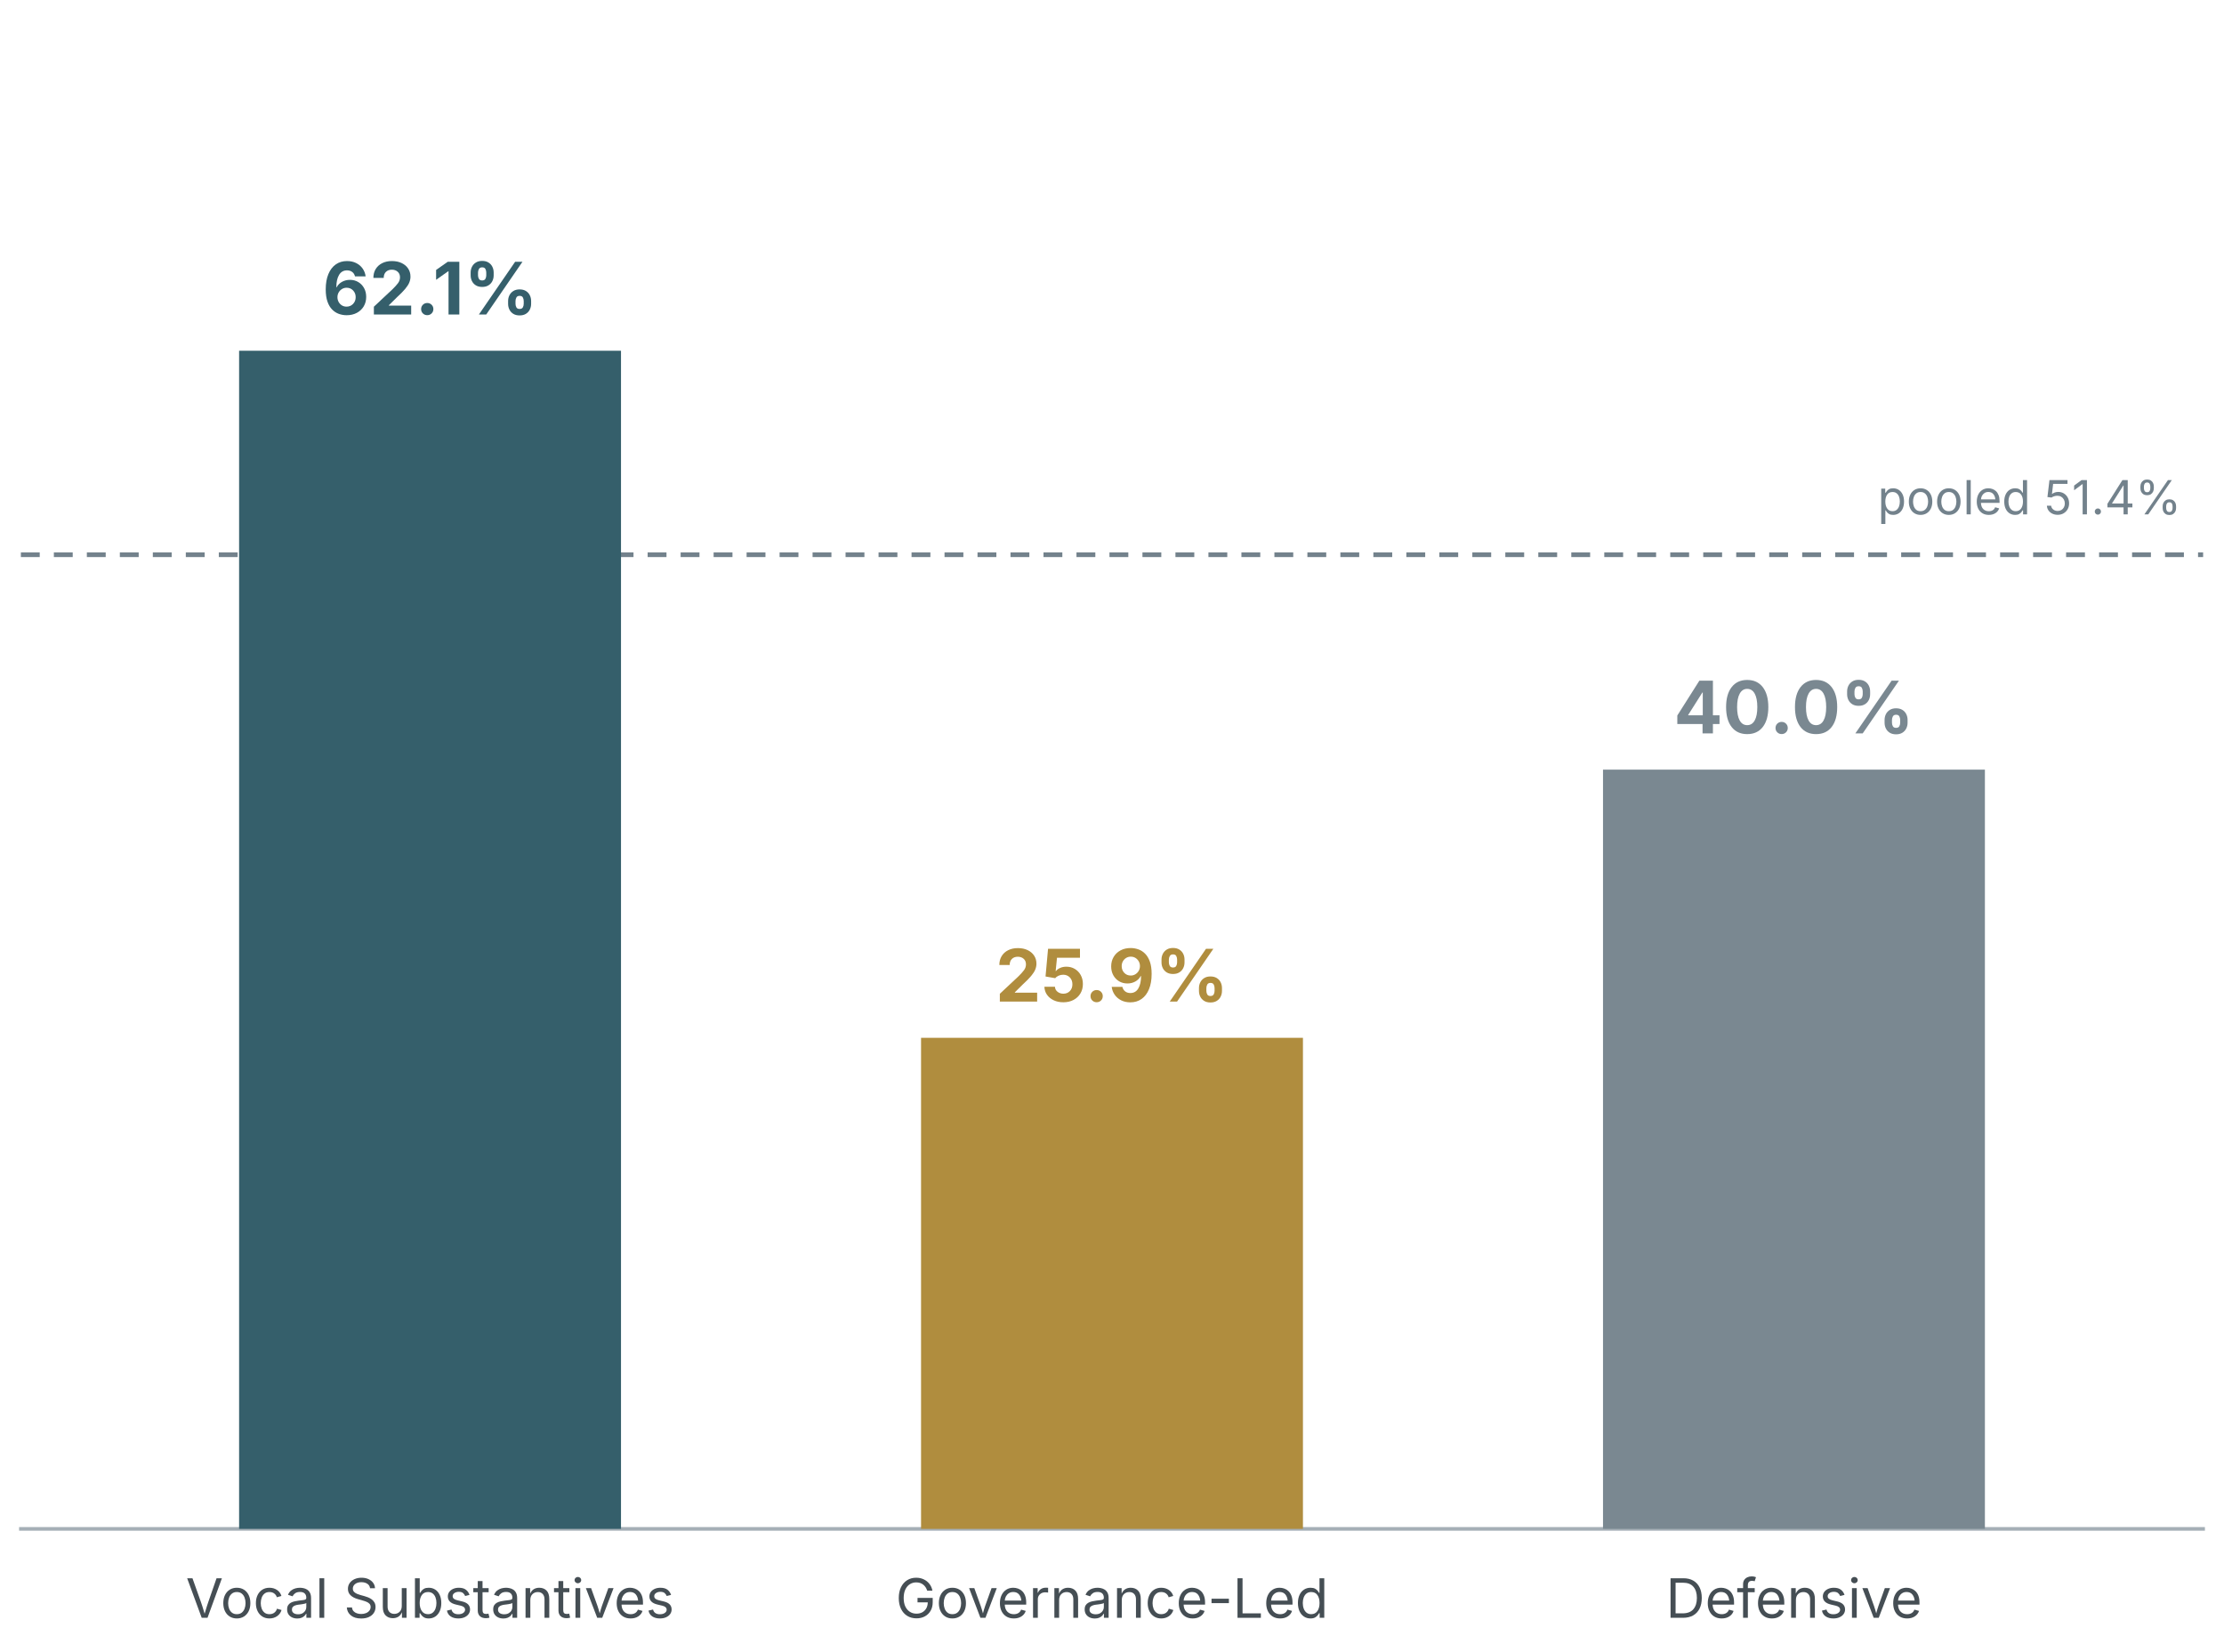
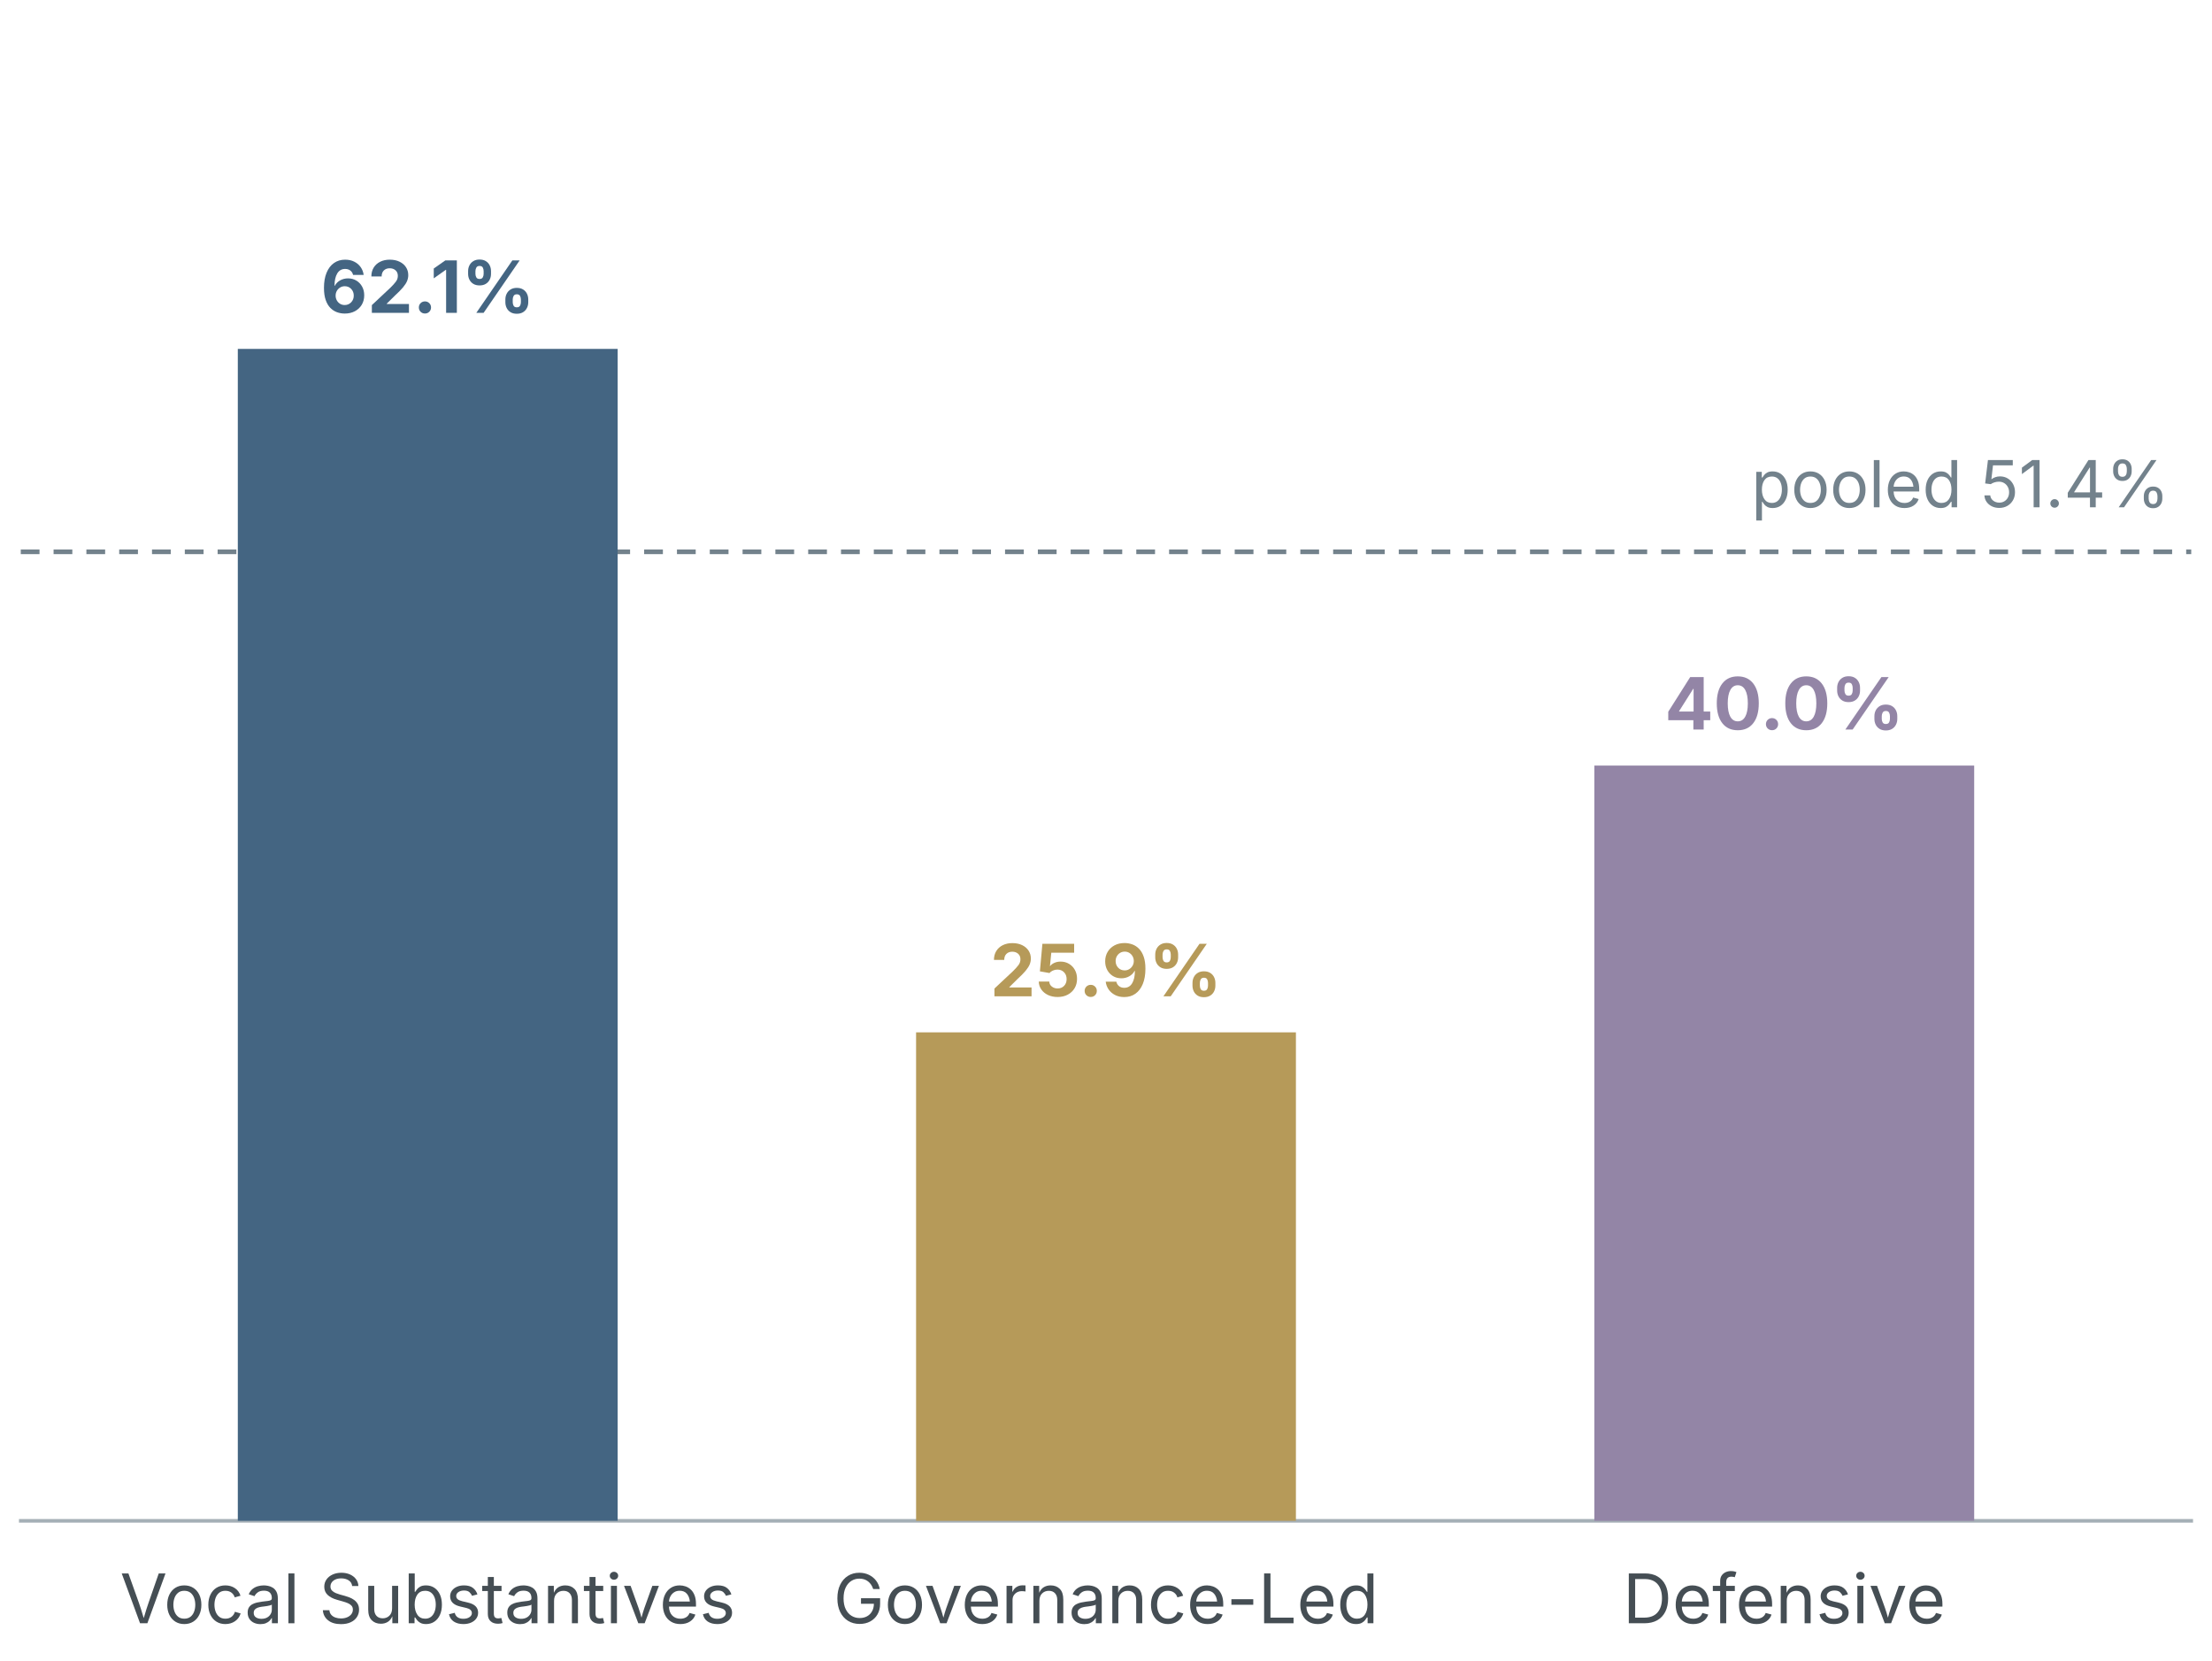
- <svg xmlns="http://www.w3.org/2000/svg" xmlns:xlink="http://www.w3.org/1999/xlink" width="613.52pt" height="455.669pt" viewBox="0 0 613.52 455.669" version="1.1">
+ <svg xmlns="http://www.w3.org/2000/svg" xmlns:xlink="http://www.w3.org/1999/xlink" width="613.52pt" height="460.509pt" viewBox="0 0 613.52 460.509" version="1.1">
  <defs>
    <style type="text/css">*{stroke-linejoin: round; stroke-linecap: butt}</style>
  </defs>
  <g id="figure_1">
    <g id="patch_1">
-       <path d="M 0 455.669  L 613.52 455.669  L 613.52 0  L 0 0  L 0 455.669  z " style="fill: none" />
+       <path d="M 0 460.509  L 613.52 460.509  L 613.52 0  L 0 0  L 0 460.509  z " style="fill: none" />
    </g>
    <g id="axes_1">
      <g id="patch_2">
        <path d="M 5.76 421.76  L 607.76 421.76  L 607.76 5.76  L 5.76 5.76  L 5.76 421.76  z " style="fill: none" />
      </g>
      <g id="matplotlib.axis_1">
        <g id="xtick_1">
          <g id="line2d_1" />
          <g id="text_1">
-             <g style="fill: #454e54" transform="translate(51.2475 446.2912) scale(0.15 -0.15)">
+             <g style="fill: #454e54" transform="translate(33.2775 450.1662) scale(0.19 -0.19)">
              <defs>
                <path id="Inter-Regular-1c8" d="M 1875 0  L 163 4656  L 788 4656  L 1772 1894  Q 1850 1678 1961 1329  Q 2072 981 2219 481  Q 2366 994 2477 1336  Q 2588 1678 2663 1894  L 3622 4656  L 4253 4656  L 2559 0  L 1875 0  z " transform="scale(0.015625)" />
                <path id="Inter-Regular-316" d="M 1916 -75  Q 1441 -75 1083 150  Q 725 375 525 781  Q 325 1188 325 1725  Q 325 2272 525 2680  Q 725 3088 1083 3313  Q 1441 3538 1916 3538  Q 2394 3538 2753 3313  Q 3113 3088 3313 2680  Q 3513 2272 3513 1725  Q 3513 1188 3313 781  Q 3113 375 2753 150  Q 2394 -75 1916 -75  z M 1916 428  Q 2269 428 2497 609  Q 2725 791 2834 1086  Q 2944 1381 2944 1725  Q 2944 2072 2834 2370  Q 2725 2669 2497 2851  Q 2269 3034 1916 3034  Q 1566 3034 1341 2851  Q 1116 2669 1006 2372  Q 897 2075 897 1725  Q 897 1381 1006 1086  Q 1116 791 1341 609  Q 1566 428 1916 428  z " transform="scale(0.015625)" />
                <path id="Inter-Regular-24a" d="M 1916 -75  Q 1441 -75 1083 150  Q 725 375 525 781  Q 325 1188 325 1725  Q 325 2272 525 2680  Q 725 3088 1083 3313  Q 1441 3538 1916 3538  Q 2422 3538 2805 3283  Q 3188 3028 3331 2572  L 2791 2419  Q 2713 2688 2486 2861  Q 2259 3034 1916 3034  Q 1566 3034 1341 2851  Q 1116 2669 1006 2372  Q 897 2075 897 1725  Q 897 1381 1006 1086  Q 1116 791 1341 609  Q 1566 428 1916 428  Q 2269 428 2498 608  Q 2728 788 2806 1072  L 3344 919  Q 3203 453 2815 189  Q 2428 -75 1916 -75  z " transform="scale(0.015625)" />
                <path id="Inter-Regular-1fb" d="M 1472 -81  Q 1141 -81 870 44  Q 600 169 440 409  Q 281 650 281 994  Q 281 1294 400 1481  Q 519 1669 717 1776  Q 916 1884 1156 1937  Q 1397 1991 1641 2022  Q 1953 2063 2150 2084  Q 2347 2106 2442 2159  Q 2538 2213 2538 2341  L 2538 2359  Q 2538 2684 2353 2864  Q 2169 3044 1806 3044  Q 1428 3044 1215 2880  Q 1003 2716 922 2531  L 381 2709  Q 516 3028 744 3208  Q 972 3388 1247 3463  Q 1522 3538 1791 3538  Q 1966 3538 2189 3495  Q 2413 3453 2620 3328  Q 2828 3203 2964 2958  Q 3100 2713 3100 2303  L 3100 0  L 2547 0  L 2547 475  L 2509 475  Q 2450 353 2319 223  Q 2188 94 1978 6  Q 1769 -81 1472 -81  z M 1569 416  Q 1881 416 2097 537  Q 2313 659 2425 854  Q 2538 1050 2538 1263  L 2538 1747  Q 2503 1706 2387 1673  Q 2272 1641 2123 1616  Q 1975 1591 1836 1573  Q 1697 1556 1616 1547  Q 1413 1522 1236 1461  Q 1059 1400 953 1283  Q 847 1166 847 966  Q 847 694 1051 555  Q 1256 416 1569 416  z " transform="scale(0.015625)" />
                <path id="Inter-Regular-2e0" d="M 1056 4656  L 1056 0  L 494 0  L 494 4656  L 1056 4656  z " transform="scale(0.015625)" />
                <path id="Inter-Regular-6f1" transform="scale(0.015625)" />
                <path id="Inter-Regular-18d" d="M 2053 -81  Q 1297 -81 850 276  Q 403 634 363 1219  L 972 1219  Q 997 956 1150 786  Q 1303 616 1542 533  Q 1781 450 2053 450  Q 2369 450 2620 553  Q 2872 656 3019 843  Q 3166 1031 3166 1278  Q 3166 1503 3039 1643  Q 2913 1784 2703 1875  Q 2494 1966 2244 2034  L 1681 2194  Q 1119 2353 806 2650  Q 494 2947 494 3409  Q 494 3803 706 4098  Q 919 4394 1281 4556  Q 1644 4719 2094 4719  Q 2553 4719 2906 4556  Q 3259 4394 3464 4114  Q 3669 3834 3681 3481  L 3100 3481  Q 3059 3822 2775 4008  Q 2491 4194 2075 4194  Q 1622 4194 1347 3980  Q 1072 3766 1072 3438  Q 1072 3194 1223 3045  Q 1375 2897 1583 2814  Q 1791 2731 1959 2684  L 2425 2556  Q 2613 2506 2839 2418  Q 3066 2331 3272 2186  Q 3478 2041 3611 1817  Q 3744 1594 3744 1269  Q 3744 888 3545 581  Q 3347 275 2969 97  Q 2591 -81 2053 -81  z " transform="scale(0.015625)" />
                <path id="Inter-Regular-393" d="M 1678 -44  Q 1150 -44 822 284  Q 494 613 494 1275  L 494 3494  L 1056 3494  L 1056 1322  Q 1056 919 1268 691  Q 1481 463 1847 463  Q 2222 463 2473 708  Q 2725 953 2725 1400  L 2725 3494  L 3291 3494  L 3291 0  L 2747 0  L 2747 653  Q 2575 272 2298 114  Q 2022 -44 1678 -44  z " transform="scale(0.015625)" />
                <path id="Inter-Regular-242" d="M 2116 -75  Q 1784 -75 1581 39  Q 1378 153 1268 298  Q 1159 444 1100 541  L 1038 541  L 1038 0  L 494 0  L 494 4656  L 1056 4656  L 1056 2934  L 1100 2934  Q 1159 3028 1265 3170  Q 1372 3313 1572 3425  Q 1772 3538 2113 3538  Q 2550 3538 2883 3319  Q 3216 3100 3405 2695  Q 3594 2291 3594 1738  Q 3594 1181 3406 775  Q 3219 369 2886 147  Q 2553 -75 2116 -75  z M 2031 428  Q 2359 428 2579 604  Q 2800 781 2911 1079  Q 3022 1378 3022 1744  Q 3022 2106 2912 2398  Q 2803 2691 2583 2862  Q 2363 3034 2031 3034  Q 1550 3034 1300 2678  Q 1050 2322 1050 1744  Q 1050 1159 1303 793  Q 1556 428 2031 428  z " transform="scale(0.015625)" />
                <path id="Inter-Regular-367" d="M 1681 -75  Q 1144 -75 787 159  Q 431 394 338 847  L 872 975  Q 947 688 1155 553  Q 1363 419 1675 419  Q 2041 419 2258 575  Q 2475 731 2475 947  Q 2475 1306 1963 1428  L 1381 1566  Q 444 1788 444 2519  Q 444 2819 612 3048  Q 781 3278 1073 3408  Q 1366 3538 1738 3538  Q 2278 3538 2576 3302  Q 2875 3066 2994 2697  L 2484 2566  Q 2413 2753 2245 2906  Q 2078 3059 1741 3059  Q 1428 3059 1220 2915  Q 1013 2772 1013 2553  Q 1013 2359 1153 2242  Q 1294 2125 1600 2053  L 2128 1928  Q 2603 1816 2831 1580  Q 3059 1344 3059 984  Q 3059 678 2886 439  Q 2713 200 2402 62  Q 2091 -75 1681 -75  z " transform="scale(0.015625)" />
                <path id="Inter-Regular-379" d="M 1869 3494  L 1869 3013  L 1150 3013  L 1150 906  Q 1150 672 1245 564  Q 1341 456 1563 456  Q 1616 456 1698 468  Q 1781 481 1850 494  L 1966 19  Q 1878 -13 1767 -28  Q 1656 -44 1547 -44  Q 1094 -44 841 195  Q 588 434 588 863  L 588 3013  L 63 3013  L 63 3494  L 588 3494  L 588 4325  L 1150 4325  L 1150 3494  L 1869 3494  z " transform="scale(0.015625)" />
                <path id="Inter-Regular-305" d="M 1056 2094  L 1056 0  L 494 0  L 494 3494  L 1034 3494  L 1038 2847  Q 1206 3219 1479 3378  Q 1753 3538 2106 3538  Q 2638 3538 2963 3209  Q 3288 2881 3288 2219  L 3288 0  L 2725 0  L 2725 2172  Q 2725 2575 2514 2803  Q 2303 3031 1938 3031  Q 1559 3031 1307 2786  Q 1056 2541 1056 2094  z " transform="scale(0.015625)" />
                <path id="Inter-Regular-2b1" d="M 494 0  L 494 3494  L 1056 3494  L 1056 0  L 494 0  z M 778 4066  Q 619 4066 503 4175  Q 387 4284 387 4438  Q 387 4594 503 4701  Q 619 4809 778 4809  Q 940 4809 1056 4701  Q 1172 4594 1172 4438  Q 1172 4284 1056 4175  Q 940 4066 778 4066  z " transform="scale(0.015625)" />
                <path id="Inter-Regular-3d4" d="M 1503 0  L 169 3494  L 784 3494  L 1528 1422  Q 1609 1194 1675 967  Q 1741 741 1800 522  Q 1859 741 1923 967  Q 1988 1194 2069 1422  L 2813 3494  L 3428 3494  L 2094 0  L 1503 0  z " transform="scale(0.015625)" />
                <path id="Inter-Regular-266" d="M 1963 -75  Q 1456 -75 1089 150  Q 722 375 523 778  Q 325 1181 325 1719  Q 325 2256 519 2665  Q 713 3075 1067 3306  Q 1422 3538 1897 3538  Q 2175 3538 2445 3445  Q 2716 3353 2936 3148  Q 3156 2944 3287 2609  Q 3419 2275 3419 1791  L 3419 1556  L 894 1556  Q 916 1009 1208 717  Q 1500 425 1966 425  Q 2275 425 2498 561  Q 2722 697 2819 963  L 3363 813  Q 3241 416 2870 170  Q 2500 -75 1963 -75  z M 897 2031  L 2847 2031  Q 2806 2478 2567 2758  Q 2328 3038 1897 3038  Q 1597 3038 1380 2897  Q 1163 2756 1038 2528  Q 913 2300 897 2031  z " transform="scale(0.015625)" />
              </defs>
              <use xlink:href="#Inter-Regular-1c8" />
              <use xlink:href="#Inter-Regular-316" transform="translate(63.92188 0)" />
              <use xlink:href="#Inter-Regular-24a" transform="translate(123.8906 0)" />
              <use xlink:href="#Inter-Regular-1fb" transform="translate(182 0)" />
              <use xlink:href="#Inter-Regular-2e0" transform="translate(238.1562 0)" />
              <use xlink:href="#Inter-Regular-6f1" transform="translate(262.375 0)" />
              <use xlink:href="#Inter-Regular-18d" transform="translate(290.5 0)" />
              <use xlink:href="#Inter-Regular-393" transform="translate(354.6562 0)" />
              <use xlink:href="#Inter-Regular-242" transform="translate(413.7812 0)" />
              <use xlink:href="#Inter-Regular-367" transform="translate(475.0156 0)" />
              <use xlink:href="#Inter-Regular-379" transform="translate(527.7969 0)" />
              <use xlink:href="#Inter-Regular-1fb" transform="translate(561 0)" />
              <use xlink:href="#Inter-Regular-305" transform="translate(617.1562 0)" />
              <use xlink:href="#Inter-Regular-379" transform="translate(676.2344 0)" />
              <use xlink:href="#Inter-Regular-2b1" transform="translate(708.9531 0)" />
              <use xlink:href="#Inter-Regular-3d4" transform="translate(733.1719 0)" />
              <use xlink:href="#Inter-Regular-266" transform="translate(787.4219 0)" />
              <use xlink:href="#Inter-Regular-367" transform="translate(845.7188 0)" />
            </g>
          </g>
        </g>
        <g id="xtick_2">
          <g id="line2d_2" />
          <g id="text_2">
-             <g style="fill: #454e54" transform="translate(247.0459 446.2912) scale(0.15 -0.15)">
+             <g style="fill: #454e54" transform="translate(231.1222 450.1662) scale(0.19 -0.19)">
              <defs>
                <path id="Inter-Regular-8d" d="M 2466 -63  Q 1844 -63 1375 228  Q 906 519 643 1055  Q 381 1591 381 2325  Q 381 3066 643 3602  Q 906 4138 1368 4428  Q 1831 4719 2428 4719  Q 2922 4719 3323 4526  Q 3725 4334 3990 3992  Q 4256 3650 4341 3197  L 3728 3197  Q 3584 3644 3254 3906  Q 2925 4169 2431 4169  Q 2022 4169 1687 3958  Q 1353 3747 1156 3336  Q 959 2925 959 2325  Q 959 1731 1157 1322  Q 1356 913 1697 700  Q 2038 488 2466 488  Q 2853 488 3150 650  Q 3447 813 3617 1113  Q 3788 1413 3794 1822  L 2588 1822  L 2588 2341  L 4375 2341  L 4375 1831  Q 4375 1253 4128 828  Q 3881 403 3451 170  Q 3022 -63 2466 -63  z " transform="scale(0.015625)" />
                <path id="Inter-Regular-354" d="M 494 0  L 494 3494  L 1038 3494  L 1038 2956  L 1075 2956  Q 1172 3222 1420 3383  Q 1669 3544 1981 3544  Q 2044 3544 2130 3541  Q 2216 3538 2266 3534  L 2266 2969  Q 2241 2975 2141 2987  Q 2041 3000 1928 3000  Q 1550 3000 1303 2770  Q 1056 2541 1056 2188  L 1056 0  L 494 0  z " transform="scale(0.015625)" />
                <path id="Inter-Regular-5b3" d="M 2494 2247  L 2494 1728  L 450 1728  L 450 2247  L 2494 2247  z " transform="scale(0.015625)" />
                <path id="Inter-Regular-119" d="M 563 0  L 563 4656  L 1156 4656  L 1156 525  L 3313 525  L 3313 0  L 563 0  z " transform="scale(0.015625)" />
                <path id="Inter-Regular-255" d="M 1803 -75  Q 1369 -75 1034 147  Q 700 369 512 775  Q 325 1181 325 1738  Q 325 2291 514 2695  Q 703 3100 1037 3319  Q 1372 3538 1806 3538  Q 2147 3538 2347 3425  Q 2547 3313 2655 3170  Q 2763 3028 2819 2934  L 2863 2934  L 2863 4656  L 3425 4656  L 3425 0  L 2881 0  L 2881 541  L 2819 541  Q 2763 444 2652 298  Q 2541 153 2339 39  Q 2138 -75 1803 -75  z M 1888 428  Q 2363 428 2616 793  Q 2869 1159 2869 1744  Q 2869 2322 2620 2678  Q 2372 3034 1888 3034  Q 1556 3034 1336 2862  Q 1116 2691 1006 2398  Q 897 2106 897 1744  Q 897 1378 1008 1079  Q 1119 781 1341 604  Q 1563 428 1888 428  z " transform="scale(0.015625)" />
              </defs>
              <use xlink:href="#Inter-Regular-8d" />
              <use xlink:href="#Inter-Regular-316" transform="translate(74.60938 0)" />
              <use xlink:href="#Inter-Regular-3d4" transform="translate(132.625 0)" />
              <use xlink:href="#Inter-Regular-266" transform="translate(186.875 0)" />
              <use xlink:href="#Inter-Regular-354" transform="translate(245.1719 0)" />
              <use xlink:href="#Inter-Regular-305" transform="translate(284.375 0)" />
              <use xlink:href="#Inter-Regular-1fb" transform="translate(343.4531 0)" />
              <use xlink:href="#Inter-Regular-305" transform="translate(399.6094 0)" />
              <use xlink:href="#Inter-Regular-24a" transform="translate(458.6875 0)" />
              <use xlink:href="#Inter-Regular-266" transform="translate(515.8125 0)" />
              <use xlink:href="#Inter-Regular-5b3" transform="translate(574.1094 0)" />
              <use xlink:href="#Inter-Regular-119" transform="translate(620.1094 0)" />
              <use xlink:href="#Inter-Regular-266" transform="translate(676.6562 0)" />
              <use xlink:href="#Inter-Regular-255" transform="translate(734.9531 0)" />
            </g>
          </g>
        </g>
        <g id="xtick_3">
          <g id="line2d_3" />
          <g id="text_3">
-             <g style="fill: #454e54" transform="translate(459.5237 446.2912) scale(0.15 -0.15)">
+             <g style="fill: #454e54" transform="translate(450.094 450.1662) scale(0.19 -0.19)">
              <defs>
                <path id="Inter-Regular-54" d="M 2016 0  L 563 0  L 563 4656  L 2075 4656  Q 2756 4656 3239 4378  Q 3722 4100 3980 3579  Q 4238 3059 4238 2338  Q 4238 1609 3978 1086  Q 3719 563 3222 281  Q 2725 0 2016 0  z M 1156 525  L 1978 525  Q 2828 525 3245 1008  Q 3663 1491 3663 2338  Q 3663 3178 3253 3654  Q 2844 4131 2034 4131  L 1156 4131  L 1156 525  z " transform="scale(0.015625)" />
                <path id="Inter-Regular-287" d="M 2119 3494  L 2119 3013  L 1313 3013  L 1313 0  L 750 0  L 750 3013  L 63 3013  L 63 3494  L 750 3494  L 750 3959  Q 750 4263 892 4466  Q 1034 4669 1262 4772  Q 1491 4875 1744 4875  Q 1944 4875 2075 4842  Q 2206 4809 2269 4781  L 2113 4300  Q 2069 4316 1998 4334  Q 1928 4353 1809 4353  Q 1550 4353 1431 4220  Q 1313 4088 1313 3834  L 1313 3494  L 2119 3494  z " transform="scale(0.015625)" />
              </defs>
              <use xlink:href="#Inter-Regular-54" />
              <use xlink:href="#Inter-Regular-266" transform="translate(72.17188 0)" />
              <use xlink:href="#Inter-Regular-287" transform="translate(130.4688 0)" />
              <use xlink:href="#Inter-Regular-266" transform="translate(164.5625 0)" />
              <use xlink:href="#Inter-Regular-305" transform="translate(222.8594 0)" />
              <use xlink:href="#Inter-Regular-367" transform="translate(281.9375 0)" />
              <use xlink:href="#Inter-Regular-2b1" transform="translate(334.7188 0)" />
              <use xlink:href="#Inter-Regular-3d4" transform="translate(358.9375 0)" />
              <use xlink:href="#Inter-Regular-266" transform="translate(413.1875 0)" />
            </g>
          </g>
        </g>
      </g>
      <g id="matplotlib.axis_2" />
      <g id="line2d_4">
-         <path d="M 5.76 153.024  L 607.76 153.024  " clip-path="url(#pa61c904a2c)" style="fill: none; stroke-dasharray: 5.2,3.9; stroke-dashoffset: 0; stroke: #73828c; stroke-width: 1.3" />
+         <path d="M 5.76 153.024  L 607.76 153.024  " clip-path="url(#pb65c2a78ff)" style="fill: none; stroke-dasharray: 5.2,3.9; stroke-dashoffset: 0; stroke: #73828c; stroke-width: 1.3" />
      </g>
      <g id="patch_3">
        <path d="M 5.76 421.76  L 607.76 421.76  " style="fill: none; stroke: #a5afb6; stroke-linejoin: miter; stroke-linecap: square" />
      </g>
      <g id="patch_4">
-         <path d="M 65.96 421.76  L 171.31 421.76  L 171.31 96.76  L 65.96 96.76  z " clip-path="url(#pa61c904a2c)" style="fill: #355f6b" />
+         <path d="M 65.96 421.76  L 171.31 421.76  L 171.31 96.76  L 65.96 96.76  z " clip-path="url(#pb65c2a78ff)" style="fill: #446582" />
      </g>
      <g id="patch_5">
-         <path d="M 254.085 421.76  L 359.435 421.76  L 359.435 286.291  L 254.085 286.291  z " clip-path="url(#pa61c904a2c)" style="fill: #b08d3e" />
+         <path d="M 254.085 421.76  L 359.435 421.76  L 359.435 286.291  L 254.085 286.291  z " clip-path="url(#pb65c2a78ff)" style="fill: #b69a59" />
      </g>
      <g id="patch_6">
-         <path d="M 442.21 421.76  L 547.56 421.76  L 547.56 212.318  L 442.21 212.318  z " clip-path="url(#pa61c904a2c)" style="fill: #7a8891" />
+         <path d="M 442.21 421.76  L 547.56 421.76  L 547.56 212.318  L 442.21 212.318  z " clip-path="url(#pb65c2a78ff)" style="fill: #9385a6" />
      </g>
      <g id="text_4">
-         <g style="fill: #355f6b" transform="translate(88.93812 86.76) scale(0.2 -0.2)">
+         <g style="fill: #446582" transform="translate(88.93812 86.76) scale(0.2 -0.2)">
          <defs>
            <path id="Inter-Bold-545" d="M 2138 -63  Q 1781 -63 1451 56  Q 1122 175 861 439  Q 600 703 447 1140  Q 294 1578 294 2219  Q 294 3000 525 3561  Q 756 4122 1178 4420  Q 1600 4719 2172 4719  Q 2631 4719 2984 4541  Q 3338 4363 3553 4055  Q 3769 3747 3816 3366  L 2878 3366  Q 2819 3613 2633 3755  Q 2447 3897 2172 3897  Q 1713 3897 1472 3497  Q 1231 3097 1231 2409  L 1263 2409  Q 1419 2713 1734 2886  Q 2050 3059 2431 3059  Q 2841 3059 3166 2865  Q 3491 2672 3678 2333  Q 3866 1994 3866 1556  Q 3866 1084 3647 718  Q 3428 353 3039 145  Q 2650 -63 2138 -63  z M 2131 694  Q 2475 694 2706 934  Q 2938 1175 2938 1531  Q 2938 1881 2711 2122  Q 2484 2363 2138 2363  Q 1909 2363 1725 2248  Q 1541 2134 1434 1945  Q 1328 1756 1328 1528  Q 1328 1300 1433 1109  Q 1538 919 1719 806  Q 1900 694 2131 694  z " transform="scale(0.015625)" />
            <path id="Inter-Bold-53f" d="M 388 0  L 388 688  L 2038 2234  Q 2353 2544 2523 2773  Q 2694 3003 2694 3284  Q 2694 3597 2489 3776  Q 2284 3956 1972 3956  Q 1647 3956 1451 3762  Q 1256 3569 1256 3228  L 344 3228  Q 344 3681 551 4017  Q 759 4353 1128 4536  Q 1497 4719 1978 4719  Q 2472 4719 2840 4542  Q 3209 4366 3414 4056  Q 3619 3747 3619 3344  Q 3619 3084 3517 2831  Q 3416 2578 3155 2264  Q 2894 1950 2416 1513  L 1713 819  L 1713 784  L 3681 784  L 3681 0  L 388 0  z " transform="scale(0.015625)" />
            <path id="Inter-Bold-5de" d="M 1069 -59  Q 841 -59 684 95  Q 528 250 528 478  Q 528 706 684 861  Q 841 1016 1069 1016  Q 1297 1016 1453 861  Q 1609 706 1609 478  Q 1609 250 1453 95  Q 1297 -59 1069 -59  z " transform="scale(0.015625)" />
            <path id="Inter-Bold-53e" d="M 2341 4656  L 2341 0  L 1388 0  L 1388 3816  L 1356 3816  L 291 3063  L 291 3934  L 1319 4656  L 2341 4656  z " transform="scale(0.015625)" />
            <path id="Inter-Bold-6d0" d="M 4903 -81  Q 4572 -81 4345 59  Q 4119 200 4003 433  Q 3888 666 3888 944  L 3888 1188  Q 3888 1469 4006 1701  Q 4125 1934 4351 2075  Q 4578 2216 4903 2216  Q 5234 2216 5461 2075  Q 5688 1934 5803 1700  Q 5919 1466 5919 1188  L 5919 944  Q 5919 666 5801 431  Q 5684 197 5457 58  Q 5231 -81 4903 -81  z M 1597 2434  Q 1266 2434 1039 2575  Q 813 2716 697 2948  Q 581 3181 581 3459  L 581 3703  Q 581 3984 700 4217  Q 819 4450 1045 4590  Q 1272 4731 1597 4731  Q 1928 4731 2154 4590  Q 2381 4450 2497 4215  Q 2613 3981 2613 3703  L 2613 3459  Q 2613 3178 2495 2945  Q 2378 2713 2151 2573  Q 1925 2434 1597 2434  z M 1309 0  L 4509 4656  L 5156 4656  L 1956 0  L 1309 0  z M 1597 3006  Q 1806 3006 1882 3147  Q 1959 3288 1959 3459  L 1959 3703  Q 1959 3872 1886 4017  Q 1813 4163 1597 4163  Q 1391 4163 1311 4016  Q 1231 3869 1231 3703  L 1231 3459  Q 1231 3288 1311 3147  Q 1391 3006 1597 3006  z M 4903 491  Q 5113 491 5189 631  Q 5266 772 5266 944  L 5266 1188  Q 5266 1356 5192 1501  Q 5119 1647 4903 1647  Q 4697 1647 4619 1500  Q 4541 1353 4541 1188  L 4541 944  Q 4541 772 4619 631  Q 4697 491 4903 491  z " transform="scale(0.015625)" />
          </defs>
          <use xlink:href="#Inter-Bold-545" />
          <use xlink:href="#Inter-Bold-53f" transform="translate(64.9375 0)" />
          <use xlink:href="#Inter-Bold-5de" transform="translate(127.9219 0)" />
          <use xlink:href="#Inter-Bold-53e" transform="translate(152.2969 0)" />
          <use xlink:href="#Inter-Bold-6d0" transform="translate(195.4062 0)" />
        </g>
      </g>
      <g id="text_5">
-         <g style="fill: #b08d3e" transform="translate(274.6069 276.2914) scale(0.2 -0.2)">
+         <g style="fill: #b69a59" transform="translate(274.6069 276.2914) scale(0.2 -0.2)">
          <defs>
            <path id="Inter-Bold-543" d="M 1963 -63  Q 1484 -63 1111 114  Q 738 291 520 600  Q 303 909 291 1306  L 1222 1306  Q 1234 1034 1450 864  Q 1666 694 1963 694  Q 2313 694 2538 925  Q 2763 1156 2763 1525  Q 2763 1897 2533 2133  Q 2303 2369 1947 2369  Q 1738 2369 1545 2284  Q 1353 2200 1247 2063  L 391 2213  L 613 4656  L 3431 4656  L 3431 3869  L 1403 3869  L 1284 2691  L 1309 2691  Q 1434 2859 1679 2968  Q 1925 3078 2225 3078  Q 2647 3078 2976 2881  Q 3306 2684 3497 2339  Q 3688 1994 3688 1547  Q 3688 1078 3470 715  Q 3253 353 2864 145  Q 2475 -63 1963 -63  z " transform="scale(0.015625)" />
            <path id="Inter-Bold-548" d="M 1988 -69  Q 1528 -69 1173 112  Q 819 294 603 603  Q 388 913 341 1297  L 1284 1297  Q 1341 1047 1525 900  Q 1709 753 1988 753  Q 2447 753 2689 1156  Q 2931 1559 2931 2250  L 2900 2250  Q 2741 1947 2427 1772  Q 2113 1597 1731 1597  Q 1316 1597 992 1790  Q 669 1984 481 2325  Q 294 2666 294 3103  Q 294 3572 512 3940  Q 731 4309 1120 4518  Q 1509 4728 2028 4725  Q 2378 4722 2708 4603  Q 3038 4484 3298 4218  Q 3559 3953 3712 3517  Q 3866 3081 3866 2441  Q 3866 1656 3634 1093  Q 3403 531 2981 231  Q 2559 -69 1988 -69  z M 2022 2297  Q 2250 2297 2434 2411  Q 2619 2525 2726 2714  Q 2834 2903 2834 3134  Q 2834 3359 2729 3546  Q 2625 3734 2444 3848  Q 2263 3963 2028 3963  Q 1800 3963 1617 3852  Q 1434 3741 1328 3552  Q 1222 3363 1222 3128  Q 1222 2775 1448 2536  Q 1675 2297 2022 2297  z " transform="scale(0.015625)" />
          </defs>
          <use xlink:href="#Inter-Bold-53f" />
          <use xlink:href="#Inter-Bold-543" transform="translate(62.98438 0)" />
          <use xlink:href="#Inter-Bold-5de" transform="translate(122.8906 0)" />
          <use xlink:href="#Inter-Bold-548" transform="translate(155.0312 0)" />
          <use xlink:href="#Inter-Bold-6d0" transform="translate(219.9688 0)" />
        </g>
      </g>
      <g id="text_6">
-         <g style="fill: #7a8891" transform="translate(461.7225 202.3179) scale(0.2 -0.2)">
+         <g style="fill: #9385a6" transform="translate(461.7225 202.3179) scale(0.2 -0.2)">
          <defs>
            <path id="Inter-Bold-542" d="M 316 828  L 316 1581  L 2263 4656  L 3459 4656  L 3459 1597  L 4041 1597  L 4041 828  L 3459 828  L 3459 0  L 2544 0  L 2544 828  L 316 828  z M 2563 1597  L 2563 3606  L 2525 3606  L 1278 1634  L 1278 1597  L 2563 1597  z " transform="scale(0.015625)" />
            <path id="Inter-Bold-53d" d="M 2156 -63  Q 1275 -63 784 565  Q 294 1194 294 2325  Q 294 3456 786 4087  Q 1278 4719 2156 4719  Q 3038 4719 3530 4086  Q 4022 3453 4022 2325  Q 4022 1194 3531 565  Q 3041 -63 2156 -63  z M 2156 728  Q 2588 728 2819 1143  Q 3050 1559 3050 2325  Q 3050 3094 2819 3512  Q 2588 3931 2156 3931  Q 1728 3931 1497 3511  Q 1266 3091 1266 2325  Q 1266 1559 1495 1143  Q 1725 728 2156 728  z " transform="scale(0.015625)" />
          </defs>
          <use xlink:href="#Inter-Bold-542" />
          <use xlink:href="#Inter-Bold-53d" transform="translate(67.625 0)" />
          <use xlink:href="#Inter-Bold-5de" transform="translate(132.1406 0)" />
          <use xlink:href="#Inter-Bold-53d" transform="translate(162.625 0)" />
          <use xlink:href="#Inter-Bold-6d0" transform="translate(230.0625 0)" />
        </g>
      </g>
      <g id="text_7">
-         <g style="fill: #73828c" transform="translate(517.9567 141.8882) scale(0.13 -0.13)">
+         <g style="fill: #73828c" transform="translate(485.7247 140.6821) scale(0.18 -0.18)">
          <defs>
            <path id="Inter-Regular-34b" d="M 494 -1306  L 494 3494  L 1038 3494  L 1038 2934  L 1100 2934  Q 1159 3028 1265 3170  Q 1372 3313 1572 3425  Q 1772 3538 2113 3538  Q 2550 3538 2883 3319  Q 3216 3100 3405 2695  Q 3594 2291 3594 1738  Q 3594 1181 3406 775  Q 3219 369 2886 147  Q 2553 -75 2116 -75  Q 1784 -75 1581 39  Q 1378 153 1268 298  Q 1159 444 1100 541  L 1056 541  L 1056 -1306  L 494 -1306  z M 2031 428  Q 2359 428 2579 604  Q 2800 781 2911 1079  Q 3022 1378 3022 1744  Q 3022 2106 2912 2398  Q 2803 2691 2583 2862  Q 2363 3034 2031 3034  Q 1550 3034 1300 2678  Q 1050 2322 1050 1744  Q 1050 1159 1303 793  Q 1556 428 2031 428  z " transform="scale(0.015625)" />
            <path id="Inter-Regular-543" d="M 1863 -63  Q 1453 -63 1128 98  Q 803 259 609 539  Q 416 819 400 1175  L 975 1175  Q 1003 863 1258 661  Q 1513 459 1863 459  Q 2144 459 2364 590  Q 2584 722 2709 953  Q 2834 1184 2834 1478  Q 2834 1778 2703 2015  Q 2572 2253 2345 2389  Q 2119 2525 1825 2525  Q 1609 2525 1387 2456  Q 1166 2388 1028 2281  L 472 2350  L 747 4656  L 3197 4656  L 3197 4134  L 1247 4134  L 1088 2775  L 1113 2775  Q 1256 2894 1475 2970  Q 1694 3047 1934 3047  Q 2363 3047 2697 2845  Q 3031 2644 3223 2291  Q 3416 1938 3416 1488  Q 3416 1041 3214 691  Q 3013 341 2663 139  Q 2313 -63 1863 -63  z " transform="scale(0.015625)" />
            <path id="Inter-Regular-53e" d="M 2041 4656  L 2041 0  L 1456 0  L 1456 4106  L 1425 4106  L 300 3272  L 300 3909  L 1313 4656  L 2041 4656  z " transform="scale(0.015625)" />
            <path id="Inter-Regular-5de" d="M 922 -41  Q 747 -41 623 82  Q 500 206 500 381  Q 500 556 623 679  Q 747 803 922 803  Q 1097 803 1220 679  Q 1344 556 1344 381  Q 1344 206 1220 82  Q 1097 -41 922 -41  z " transform="scale(0.015625)" />
            <path id="Inter-Regular-542" d="M 375 947  L 375 1431  L 2413 4656  L 3134 4656  L 3134 1469  L 3766 1469  L 3766 947  L 3134 947  L 3134 0  L 2566 0  L 2566 947  L 375 947  z M 2569 1469  L 2569 3913  L 2531 3913  L 1009 1506  L 1009 1469  L 2569 1469  z " transform="scale(0.015625)" />
            <path id="Inter-Regular-6d0" d="M 4656 -91  Q 4359 -91 4154 39  Q 3950 169 3845 384  Q 3741 600 3741 856  L 3741 1100  Q 3741 1356 3847 1570  Q 3953 1784 4158 1914  Q 4363 2044 4656 2044  Q 4956 2044 5159 1914  Q 5363 1784 5464 1570  Q 5566 1356 5566 1100  L 5566 856  Q 5566 600 5461 384  Q 5356 169 5154 39  Q 4953 -91 4656 -91  z M 1634 2597  Q 1338 2597 1133 2726  Q 928 2856 823 3072  Q 719 3288 719 3544  L 719 3788  Q 719 4044 825 4258  Q 931 4472 1136 4601  Q 1341 4731 1634 4731  Q 1934 4731 2136 4601  Q 2338 4472 2441 4258  Q 2544 4044 2544 3788  L 2544 3544  Q 2544 3288 2439 3072  Q 2334 2856 2132 2726  Q 1931 2597 1634 2597  z M 1263 0  L 4463 4656  L 4991 4656  L 1791 0  L 1263 0  z M 4656 319  Q 4894 319 4991 483  Q 5088 647 5088 856  L 5088 1100  Q 5088 1306 4994 1472  Q 4900 1638 4656 1638  Q 4422 1638 4320 1472  Q 4219 1306 4219 1100  L 4219 856  Q 4219 647 4317 483  Q 4416 319 4656 319  z M 1634 3006  Q 1872 3006 1969 3170  Q 2066 3334 2066 3544  L 2066 3788  Q 2066 3994 1972 4159  Q 1878 4325 1634 4325  Q 1400 4325 1298 4159  Q 1197 3994 1197 3788  L 1197 3544  Q 1197 3334 1295 3170  Q 1394 3006 1634 3006  z " transform="scale(0.015625)" />
          </defs>
          <use xlink:href="#Inter-Regular-34b" />
          <use xlink:href="#Inter-Regular-316" transform="translate(61.23438 0)" />
          <use xlink:href="#Inter-Regular-316" transform="translate(121.2031 0)" />
          <use xlink:href="#Inter-Regular-2e0" transform="translate(181.1719 0)" />
          <use xlink:href="#Inter-Regular-266" transform="translate(205.3906 0)" />
          <use xlink:href="#Inter-Regular-255" transform="translate(263.6875 0)" />
          <use xlink:href="#Inter-Regular-6f1" transform="translate(324.9219 0)" />
          <use xlink:href="#Inter-Regular-543" transform="translate(353.0469 0)" />
          <use xlink:href="#Inter-Regular-53e" transform="translate(412.375 0)" />
          <use xlink:href="#Inter-Regular-5de" transform="translate(453.0469 0)" />
          <use xlink:href="#Inter-Regular-542" transform="translate(481.8594 0)" />
          <use xlink:href="#Inter-Regular-6d0" transform="translate(546.4531 0)" />
        </g>
      </g>
    </g>
  </g>
  <defs>
-     <clipPath id="pa61c904a2c">
+     <clipPath id="pb65c2a78ff">
      <rect x="5.76" y="5.76" width="602" height="416" />
    </clipPath>
  </defs>
</svg>
